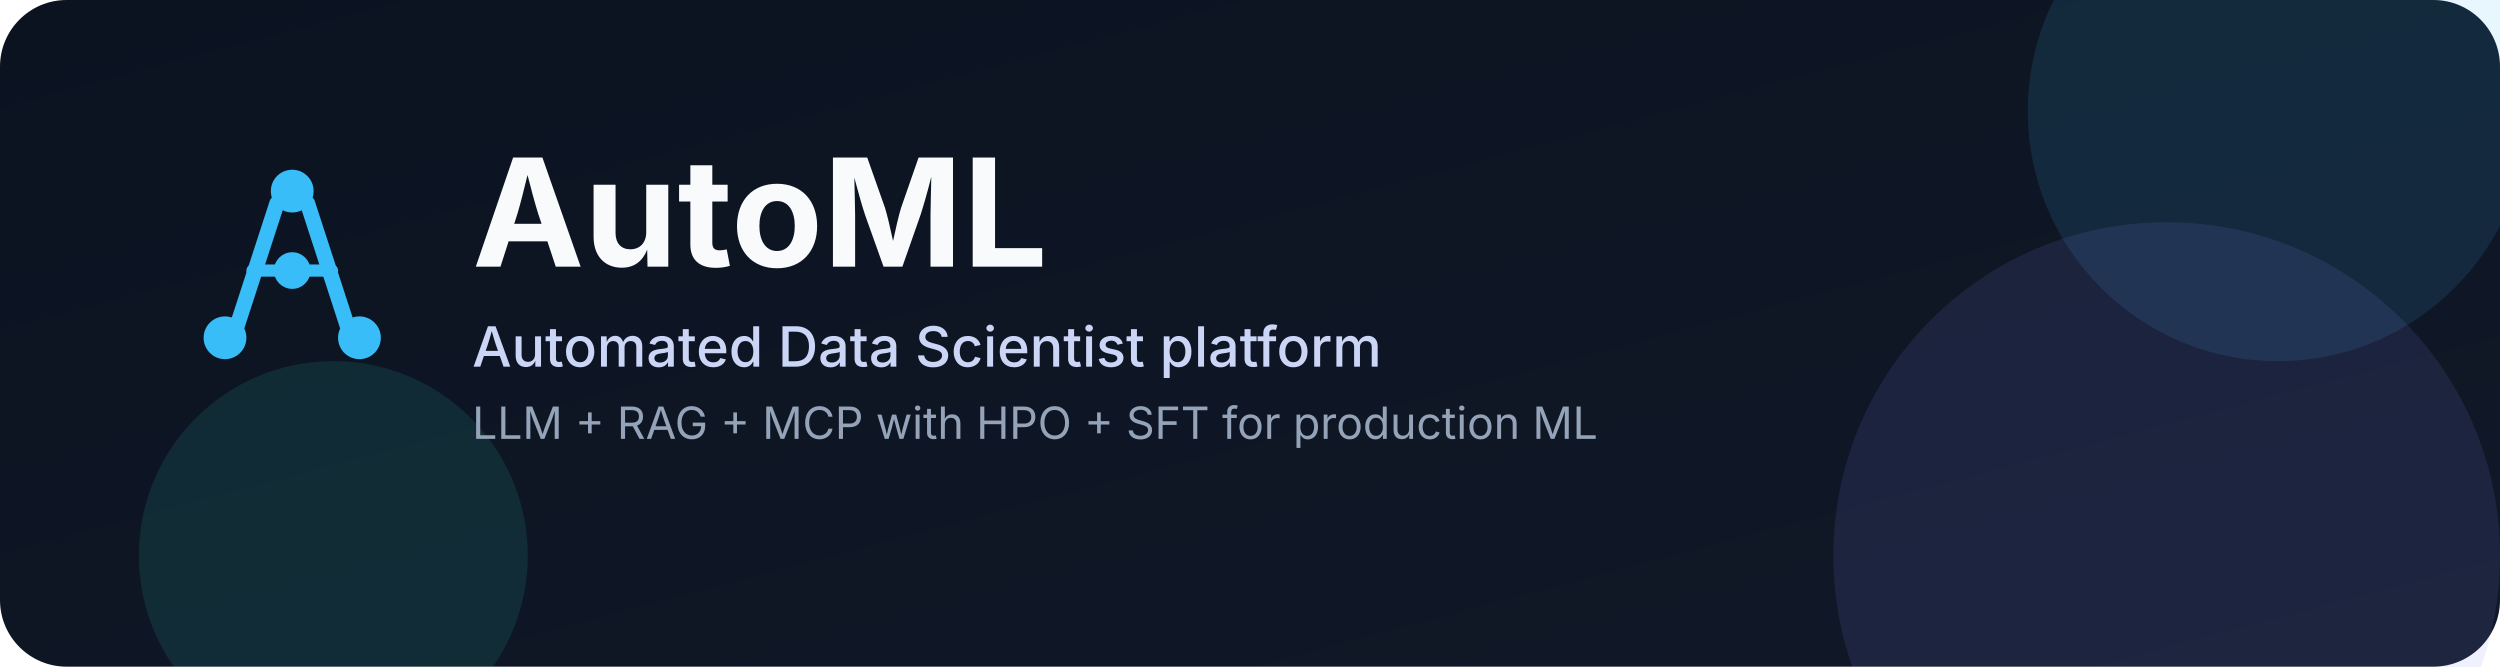
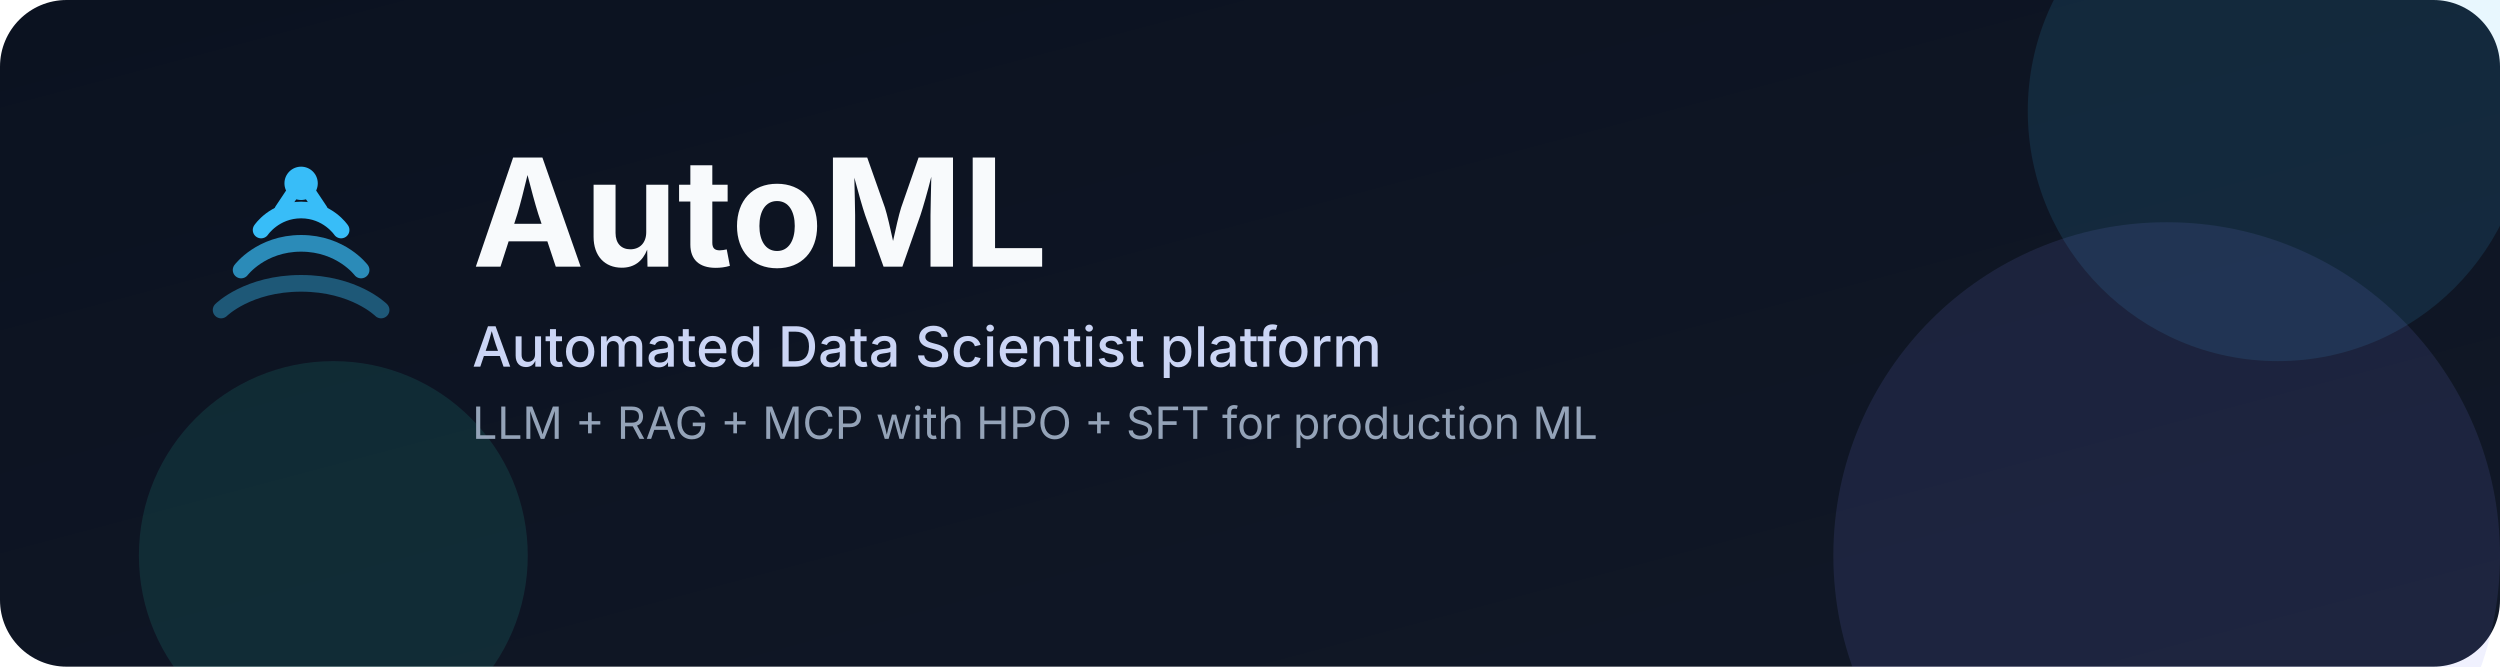
<svg xmlns="http://www.w3.org/2000/svg" viewBox="0 0 900 240" role="img" aria-label="AutoML">
  <defs>
    <linearGradient id="bg" x1="0" y1="0" x2="1" y2="1">
      <stop offset="0%" stop-color="#0b1220" />
      <stop offset="100%" stop-color="#111827" />
    </linearGradient>
  </defs>
  <rect width="900" height="240" rx="24" fill="url(#bg)" />
  <circle cx="820" cy="40" r="90" fill="#38bdf8" opacity="0.12" />
  <circle cx="780" cy="200" r="120" fill="#818cf8" opacity="0.12" />
  <circle cx="120" cy="200" r="70" fill="#2dd4bf" opacity="0.12" />
-   <g transform="translate(70 60) scale(2.2)" fill="#38bdf8" stroke="#38bdf8">
-     <circle cx="16" cy="4" r="3" />
-     <circle cx="5" cy="28" r="3" />
-     <circle cx="27" cy="28" r="3" />
-     <circle cx="16" cy="17" r="2.5" />
-     <path d="M13.5 6L7 26" stroke-width="2.5" stroke-linecap="round" />
-     <path d="M18.5 6L25 26" stroke-width="2.5" stroke-linecap="round" />
-     <path d="M9.5 17H13.5" stroke-width="2" stroke-linecap="round" />
-     <path d="M18.5 17H22.5" stroke-width="2" stroke-linecap="round" />
+   <g transform="translate(70 54) scale(2.4)" fill="none" stroke="#38bdf8">
+     <path d="M4 24C4 24 8 20 16 20C24 20 28 24 28 24" stroke-width="2.5" stroke-linecap="round" opacity="0.4" />
+     <path d="M7 18C7 18 10 14 16 14C22 14 25 18 25 18" stroke-width="2.5" stroke-linecap="round" opacity="0.7" />
+     <path d="M10 12C10 12 12 9 16 9C20 9 22 12 22 12" stroke-width="2.5" stroke-linecap="round" />
+     <circle cx="16" cy="5" r="2.5" fill="#38bdf8" stroke="none" />
+     <path d="M13 9L15 6" stroke-width="2" stroke-linecap="round" />
+     <path d="M19 9L17 6" stroke-width="2" stroke-linecap="round" />
  </g>
  <style>
    .title { font: 700 54px "Space Grotesk", "IBM Plex Sans", "Inter", system-ui, -apple-system, "Segoe UI", sans-serif; }
    .tagline { font: 500 20px "Space Grotesk", "IBM Plex Sans", "Inter", system-ui, -apple-system, "Segoe UI", sans-serif; }
    .subline { font: 400 16px "Space Grotesk", "IBM Plex Sans", "Inter", system-ui, -apple-system, "Segoe UI", sans-serif; }
  </style>
  <text x="170" y="96" class="title" fill="#f8fafc">AutoML</text>
  <text x="170" y="132" class="tagline" fill="#cbd5f5">Automated Data Scientist platform</text>
  <text x="170" y="158" class="subline" fill="#94a3b8">LLM + RAG + MCP with HPO + SFT for production ML</text>
</svg>
